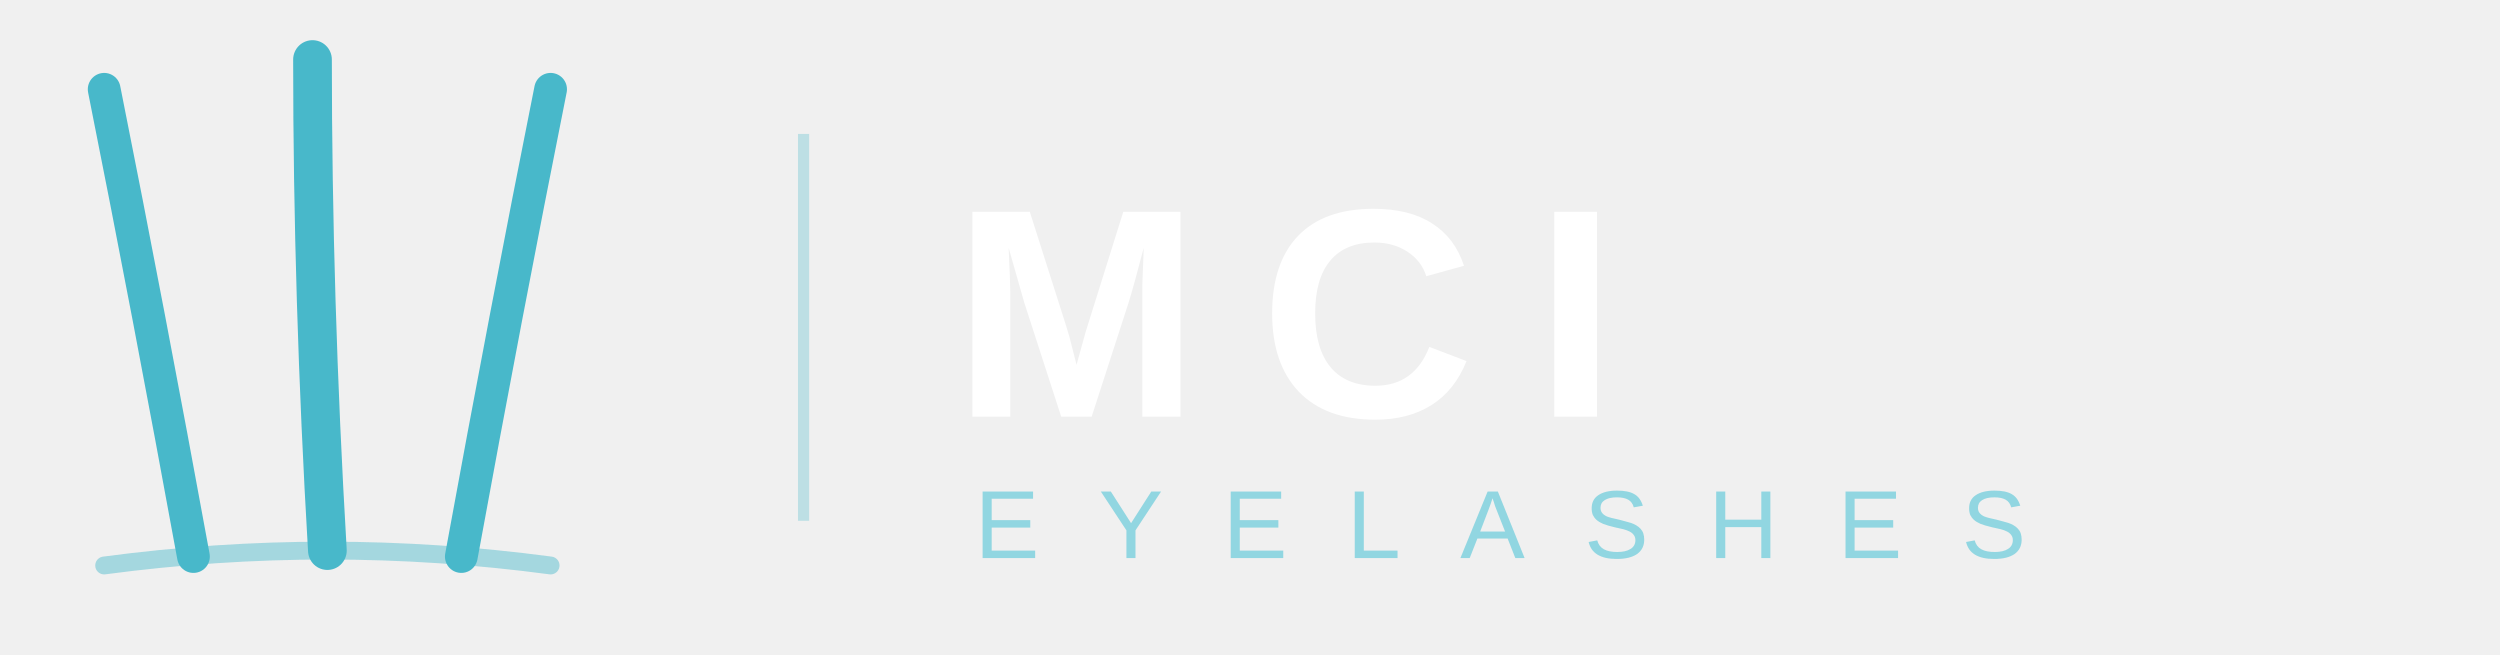
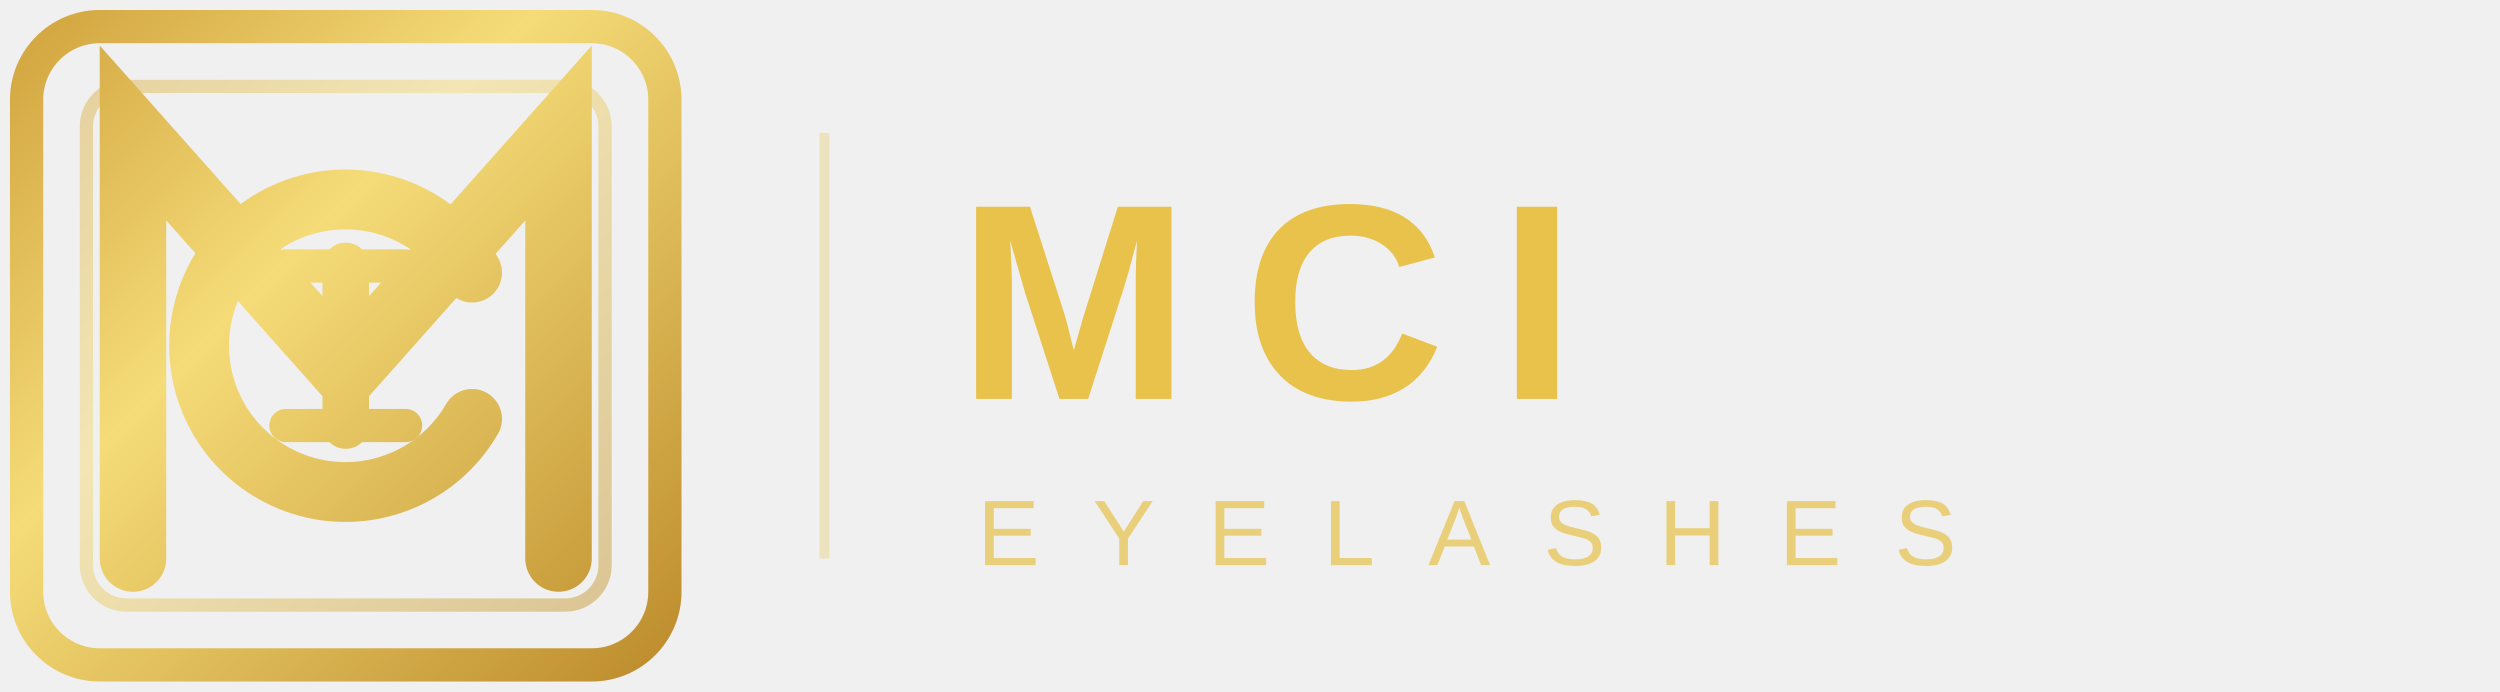
- <svg xmlns="http://www.w3.org/2000/svg" viewBox="0 0 168 44" fill="none">
-   <g transform="translate(4, 2)">
-     <path d="M 3 36 Q 18 34 33 36" stroke="#48B8CA" stroke-width="1.2" fill="none" stroke-linecap="round" opacity="0.45" />
-     <path d="M 9 35.4 Q 6 19 3 4" stroke="#48B8CA" stroke-width="2.2" fill="none" stroke-linecap="round" />
-     <path d="M 18 35 Q 17 18 17 2" stroke="#48B8CA" stroke-width="2.6" fill="none" stroke-linecap="round" />
-     <path d="M 27 35.4 Q 30 19 33 4" stroke="#48B8CA" stroke-width="2.2" fill="none" stroke-linecap="round" />
-   </g>
-   <line x1="54" y1="9" x2="54" y2="35" stroke="#48B8CA" stroke-width="0.75" opacity="0.3" />
-   <text x="64" y="28" font-family="Montserrat, 'Helvetica Neue', Arial, sans-serif" font-size="20" font-weight="800" letter-spacing="4" fill="#ffffff">MCI</text>
-   <text x="65.5" y="37.5" font-family="Montserrat, 'Helvetica Neue', Arial, sans-serif" font-size="6.5" font-weight="300" letter-spacing="4" fill="rgba(121,207,221,0.8)">EYELASHES</text>
+ <svg xmlns="http://www.w3.org/2000/svg" viewBox="0 0 188 52" fill="none">
+   <defs>
+     <linearGradient id="gm" x1="3" y1="3" x2="49" y2="49" gradientUnits="userSpaceOnUse">
+       <stop offset="0%" stop-color="#D4A843" />
+       <stop offset="38%" stop-color="#F5DC78" />
+       <stop offset="100%" stop-color="#C09030" />
+     </linearGradient>
+   </defs>
+   <rect x="2" y="2" width="48" height="48" rx="5.5" stroke="url(#gm)" stroke-width="2.5" fill="none" />
+   <rect x="6.5" y="6.5" width="39" height="39" rx="3" stroke="url(#gm)" stroke-width="1" fill="none" opacity="0.5" />
+   <polyline points="10,42 10,10 26,28 42,10 42,42" stroke="url(#gm)" stroke-width="5" fill="none" stroke-linecap="round" stroke-linejoin="miter" stroke-miterlimit="12" />
+   <path d="M 35.5 20.5 A 11 11 0 1 0 35.5 31.5" stroke="url(#gm)" stroke-width="4.5" fill="none" stroke-linecap="round" />
+   <line x1="26" y1="20" x2="26" y2="32" stroke="url(#gm)" stroke-width="3.5" stroke-linecap="round" />
+   <line x1="21.5" y1="20" x2="30.5" y2="20" stroke="url(#gm)" stroke-width="2.5" stroke-linecap="round" />
+   <line x1="21.5" y1="32" x2="30.5" y2="32" stroke="url(#gm)" stroke-width="2.5" stroke-linecap="round" />
+   <line x1="62" y1="10" x2="62" y2="42" stroke="#E8C24A" stroke-width="0.75" opacity="0.3" />
+   <text x="72" y="30" font-family="Montserrat, 'Helvetica Neue', Arial, sans-serif" font-size="21" font-weight="800" letter-spacing="4" fill="#E8C24A">MCI</text>
+   <text x="73.5" y="42.5" font-family="Montserrat, 'Helvetica Neue', Arial, sans-serif" font-size="7" font-weight="300" letter-spacing="4" fill="rgba(232,194,78,0.72)">EYELASHES</text>
</svg>
